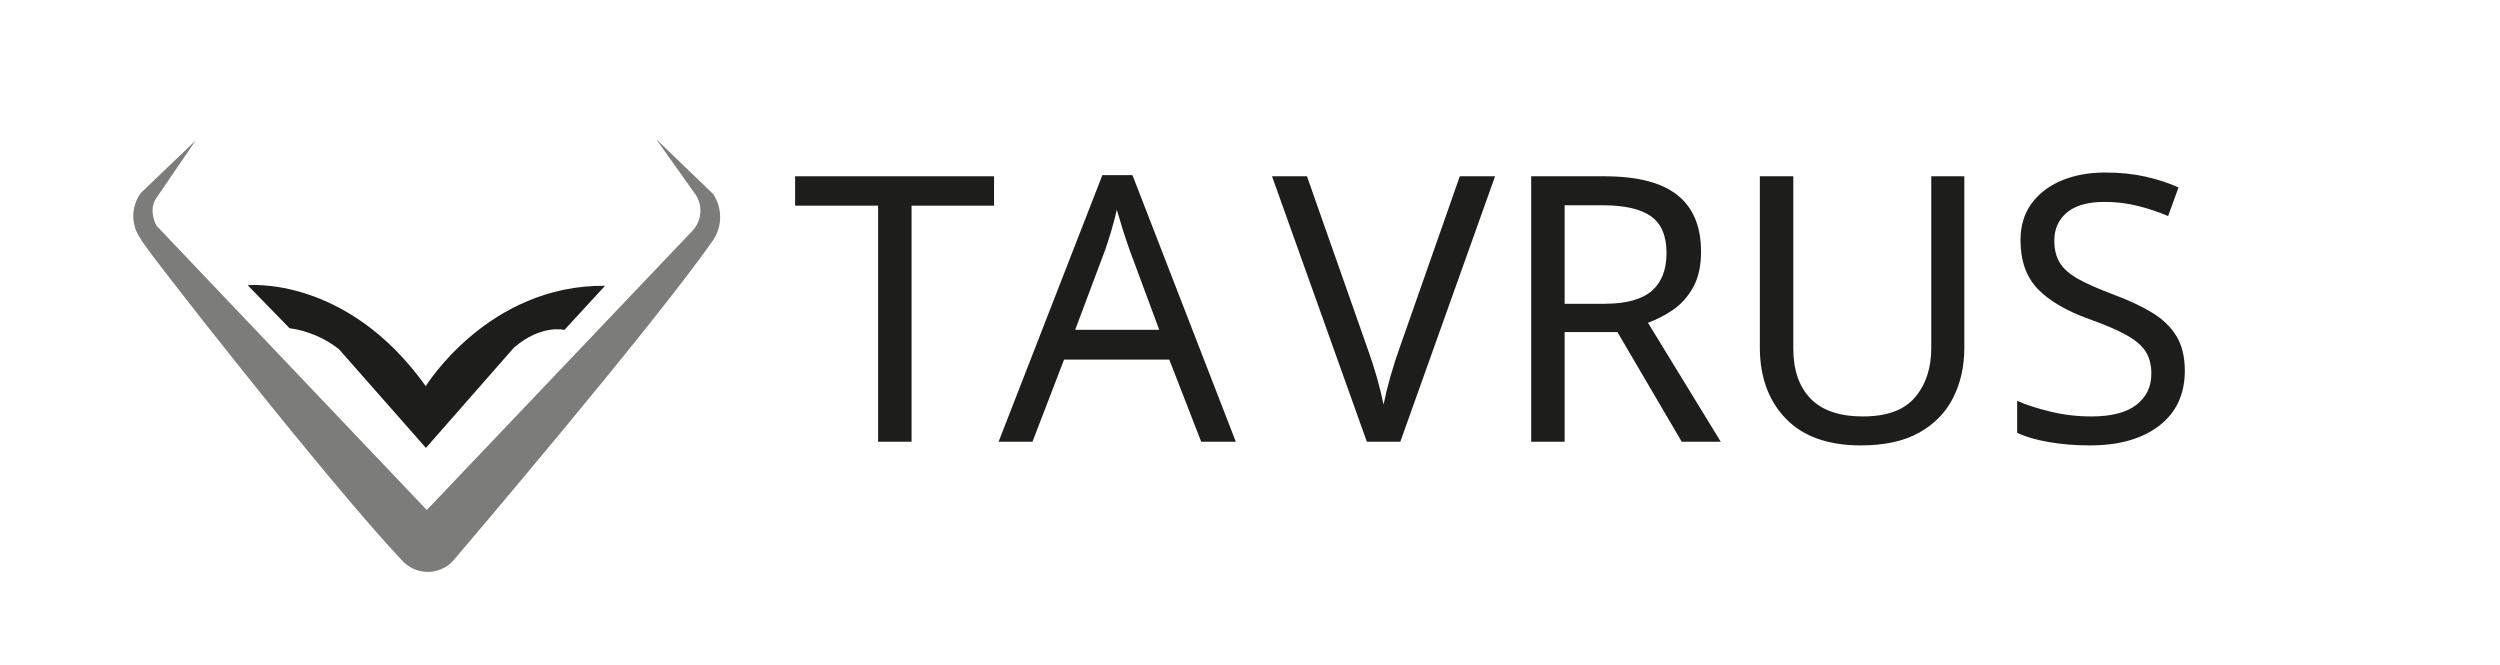
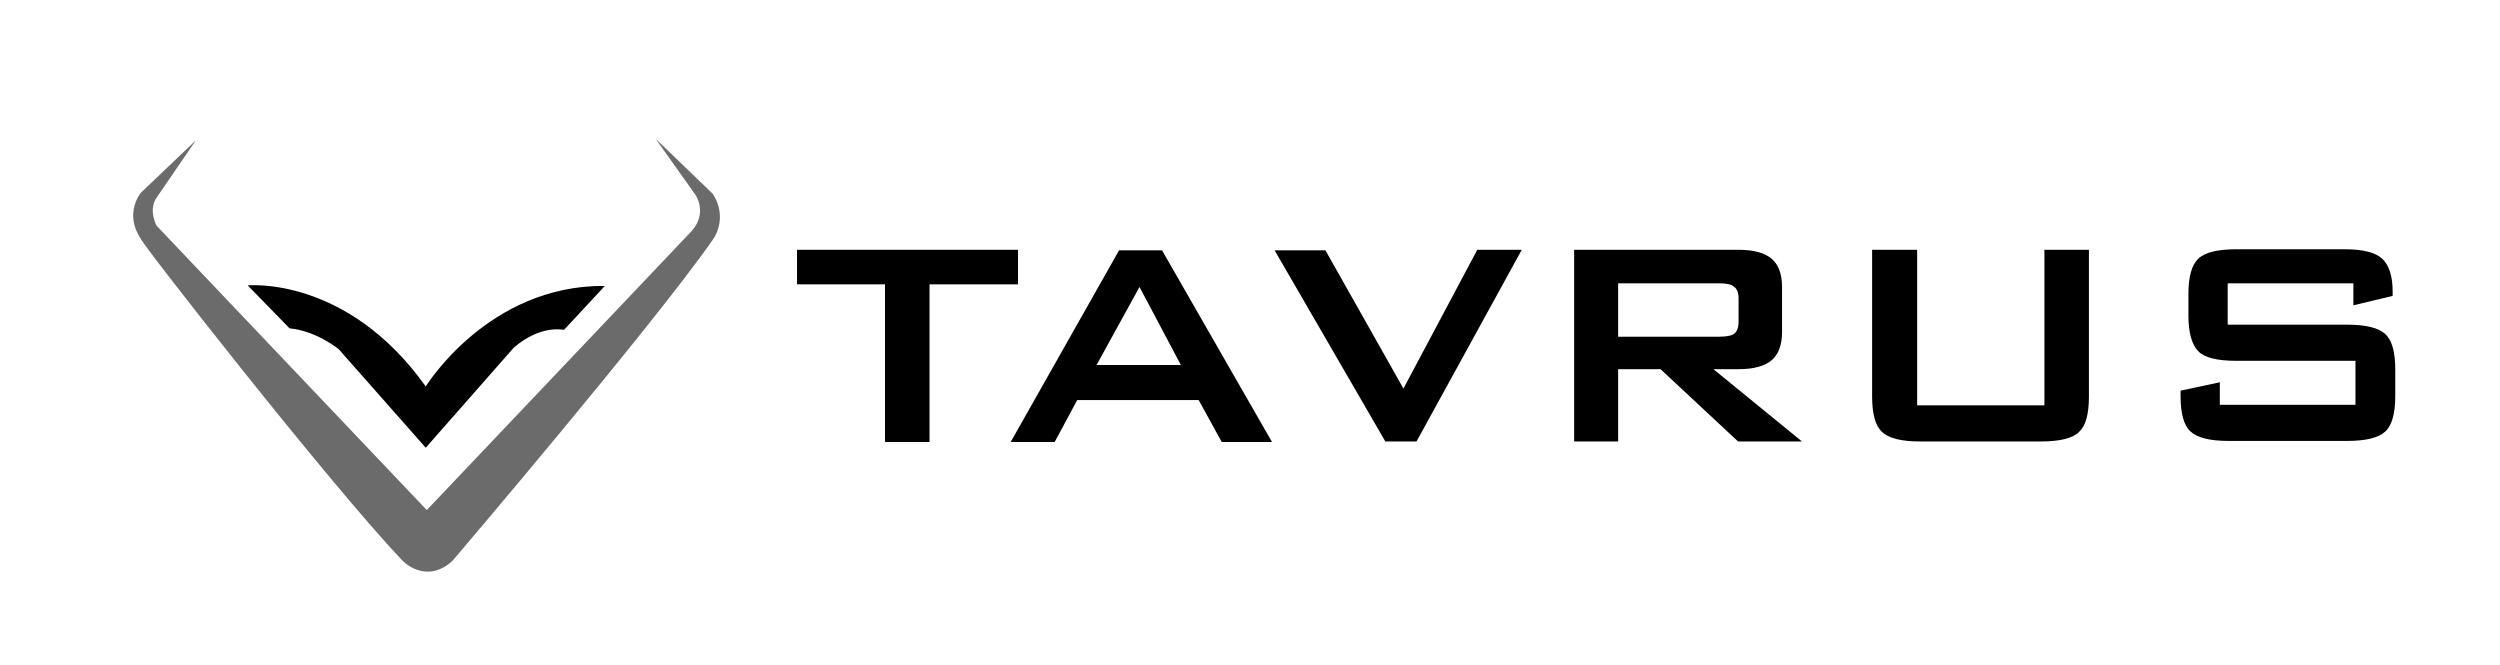
- <svg xmlns="http://www.w3.org/2000/svg" id="Camada_1" data-name="Camada 1" viewBox="0 0 477.39 126.83">
-   <defs>
-     <style>.cls-1,.cls-2,.cls-3{fill:#1d1d1b;}.cls-1{opacity:0.58;}.cls-3{font-size:71px;font-family:BankGothicBT-Medium, BankGothic Md BT;font-weight:500;}.cls-4{letter-spacing:-0.07em;}.cls-5{letter-spacing:-0.04em;}</style>
-   </defs>
-   <path class="cls-1" d="M37.35,26.84l-10.45,10a7.44,7.44,0,0,0,0,8.82c-.53.14,35.73,46.4,49.82,61.3a6.6,6.6,0,0,0,9.74.2s38.23-44.8,49.71-61.3a7.9,7.9,0,0,0,0-8.82L125.31,26.59l7.58,10.66a5.59,5.59,0,0,1-.71,6.87L81.5,97.39,29.87,43.09S28.13,40,30,37.61Z" />
-   <path class="cls-2" d="M47.3,54.47s18.86-1.95,34,19.27c0,0,11.89-19.37,34.24-19.17L107.78,63s-4.41-1.13-9.64,3.38L81.33,85.53,64.72,66.67a19.73,19.73,0,0,0-9.43-4Z" />
-   <text class="cls-3" transform="translate(151.13 84.35)">
-     <tspan class="cls-4">T</tspan>
-     <tspan class="cls-5" x="39.56" y="0">A</tspan>
-     <tspan x="91.77" y="0">VRUS</tspan>
-   </text>
+ <svg xmlns="http://www.w3.org/2000/svg" version="1.1" id="Camada_1" x="0px" y="0px" viewBox="0 0 477.4 126.8" style="enable-background:new 0 0 477.4 126.8;" xml:space="preserve">
+   <style type="text/css">
+ 	.st0{opacity:0.58;}
+ </style>
+   <g>
+     <path class="st0" d="M37.4,26.8l-10.5,10c0,0-3.3,4,0,8.8c-0.5,0.1,35.7,46.4,49.8,61.3c1.6,1.7,5.6,4,9.7,0.2   c0,0,38.2-44.8,49.7-61.3c1.3-1.8,2.3-5.3,0-8.8l-10.9-10.5l7.6,10.7c0,0,2.4,3.4-0.7,6.9L81.5,97.4L29.9,43.1c0,0-1.7-3.1,0.1-5.5   L37.4,26.8z" />
+     <path d="M47.3,54.5c0,0,18.9-1.9,34,19.3c0,0,11.9-19.4,34.2-19.2l-7.8,8.4c0,0-4.4-1.1-9.6,3.4L81.3,85.5L64.7,66.7   c0,0-4.2-3.5-9.4-4L47.3,54.5z" />
+   </g>
+   <g>
+     <path d="M177.5,54.3v30.1H169V54.3h-16.8v-6.6h42.2v6.6H177.5z" />
+     <path d="M193,84.4l20.7-36.6h8.2l21,36.6h-9.6l-4.4-8h-23.2l-4.3,8H193z M209.4,69.7h16.1l-7.9-14.9L209.4,69.7z" />
+     <path d="M264.6,84.4l-21.2-36.6h9.7L268,74.2l14.1-26.5h8.5l-20.1,36.6H264.6z" />
+     <path d="M300.6,84.4V47.7H332c2.9,0,5,0.6,6.3,1.7c1.3,1.1,2,2.9,2,5.4v8.6c0,2.5-0.7,4.3-2,5.4c-1.3,1.1-3.4,1.7-6.3,1.7h-4.8   l16.9,13.8h-12.2l-14.8-13.8H309v13.8H300.6z M328.2,54.1H309v10.2h19.2c1.5,0,2.5-0.2,3-0.6c0.5-0.4,0.8-1.2,0.8-2.3v-4.4   c0-1.1-0.3-1.8-0.8-2.2C330.7,54.3,329.7,54.1,328.2,54.1z" />
+     <path d="M366.1,47.7v29.7h24.3V47.7h8.5v28c0,3.4-0.6,5.6-1.9,6.8c-1.2,1.2-3.7,1.8-7.2,1.8h-23.2c-3.5,0-5.9-0.6-7.2-1.8   c-1.3-1.2-1.9-3.5-1.9-6.8v-28H366.1z" />
+     <path d="M449.4,54.1h-24V62h22.8c3.6,0,6,0.6,7.3,1.8c1.3,1.2,1.9,3.5,1.9,6.8v5c0,3.3-0.6,5.6-1.9,6.8c-1.3,1.2-3.7,1.8-7.3,1.8   h-22.6c-3.6,0-6-0.6-7.3-1.8c-1.3-1.2-1.9-3.5-1.9-6.8v-1l7.5-1.6v4.3h25.9v-8.4H427c-3.6,0-6-0.6-7.2-1.8   c-1.2-1.2-1.9-3.5-1.9-6.8v-4.1c0-3.3,0.6-5.6,1.9-6.8c1.2-1.2,3.7-1.8,7.2-1.8h20.8c3.4,0,5.8,0.6,7.1,1.8c1.3,1.2,2,3.3,2,6.3   v0.8l-7.5,1.8V54.1z" />
+   </g>
</svg>
